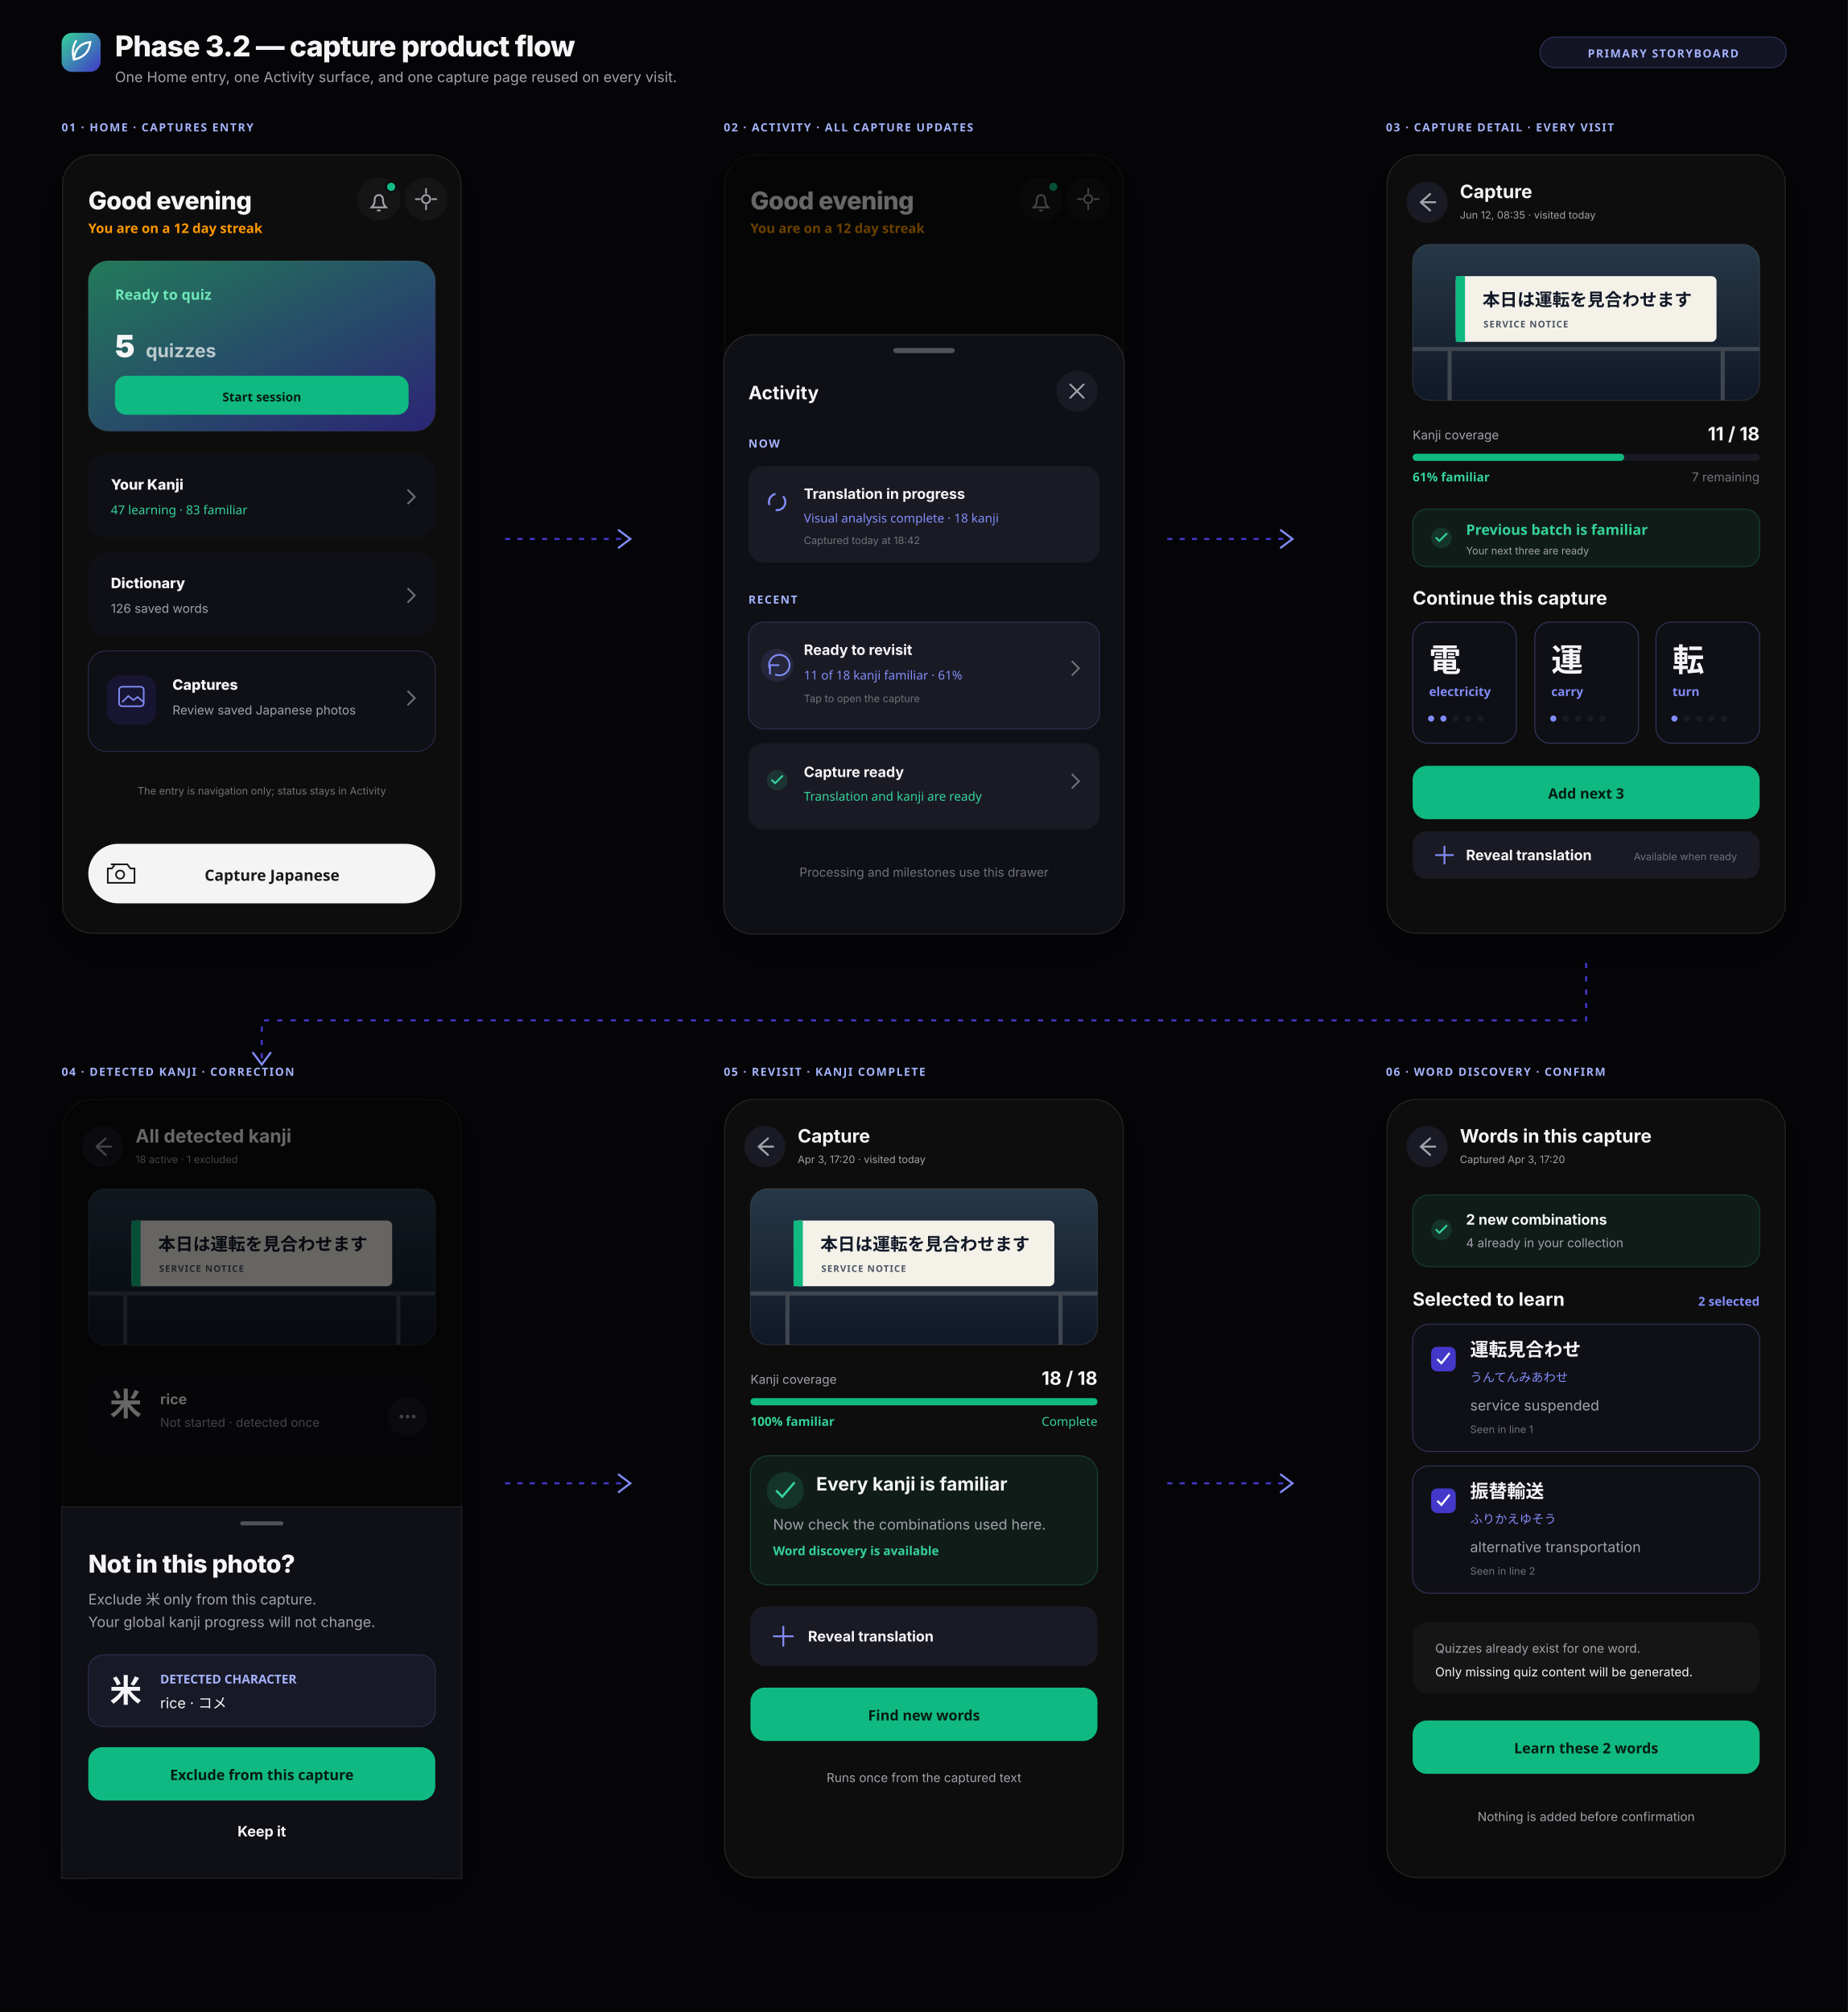
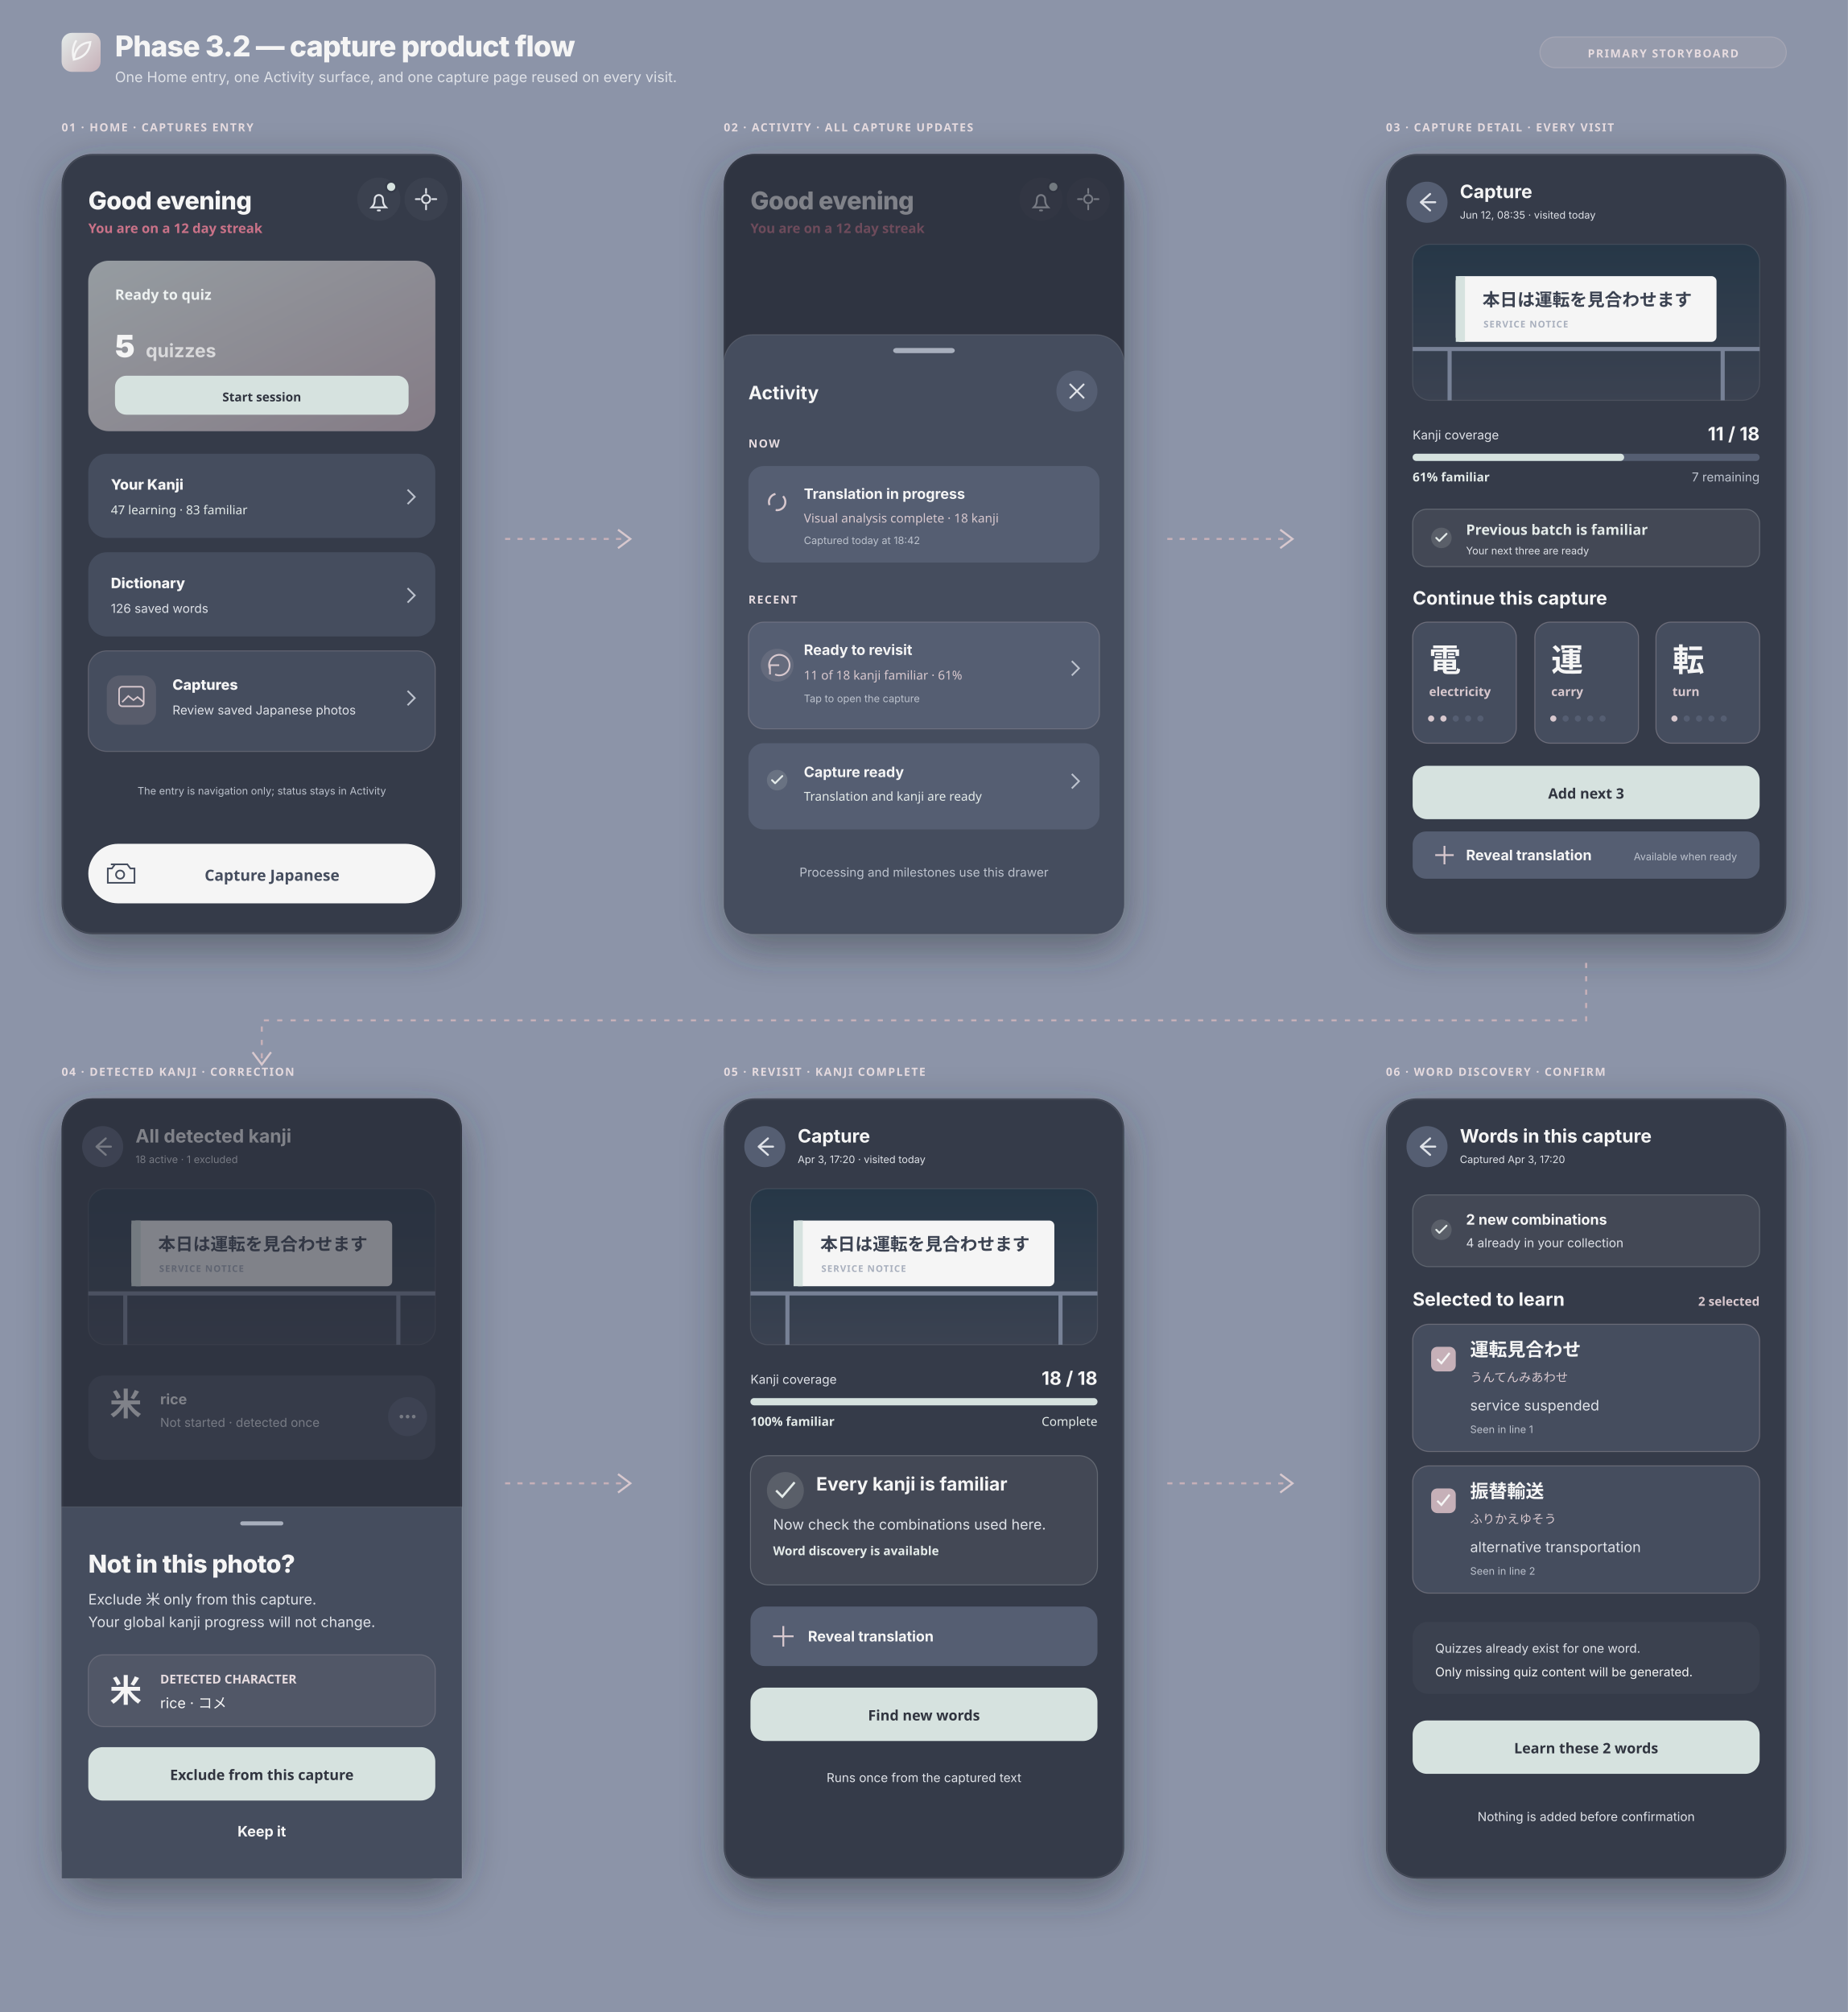
<svg xmlns="http://www.w3.org/2000/svg" width="1800" height="1960" viewBox="0 0 1800 1960" role="img" aria-labelledby="title desc">
  <defs>
    <linearGradient id="brand-gradient" x1="0" y1="0" x2="1" y2="1">
-       <stop offset="0" stop-color="#34d399" />
-       <stop offset="1" stop-color="#4338ca" />
+       <stop offset="0" stop-color="#E4EBE9" />
+       <stop offset="1" stop-color="#C6B0B8" />
    </linearGradient>
    <linearGradient id="photo-gradient" x1="0" y1="0" x2="0" y2="1">
      <stop offset="0" stop-color="#263747" />
-       <stop offset="1" stop-color="#111827" />
+       <stop offset="1" stop-color="#3B4251" />
    </linearGradient>
    <filter id="shadow" x="-20%" y="-20%" width="140%" height="150%">
-       <feDropShadow dx="0" dy="14" stdDeviation="20" flood-color="#020204" flood-opacity="0.48" />
+       <feDropShadow dx="0" dy="14" stdDeviation="20" flood-color="#2B303C" flood-opacity="0.48" />
    </filter>
    <style>
-       .canvas{fill:#050508}.app{fill:#0a0a0f}.card{fill:#0f0f16}.raised{fill:#1a1a24}.line{stroke:rgba(255,255,255,.08);stroke-width:1}
-       .text{fill:#f5f5f7;font-family:"Noto Sans JP",system-ui,-apple-system,"Segoe UI",sans-serif}.muted{fill:#a1a1aa;font-family:"Noto Sans JP",system-ui,-apple-system,"Segoe UI",sans-serif}.quiet{fill:#71717a;font-family:"Noto Sans JP",system-ui,-apple-system,"Segoe UI",sans-serif}
-       .emerald{fill:#34d399;font-family:"Noto Sans JP",system-ui,sans-serif}.emeraldPale{fill:#6ee7b7;font-family:"Noto Sans JP",system-ui,sans-serif}.indigo{fill:#818cf8;font-family:"Noto Sans JP",system-ui,sans-serif}.indigoPale{fill:#a5b4fc;font-family:"Noto Sans JP",system-ui,sans-serif}.danger{fill:#f87171;font-family:"Noto Sans JP",system-ui,sans-serif}
-       .darkText{fill:#031b13;font-family:"Noto Sans JP",system-ui,sans-serif}.title{font-size:28px;font-weight:800;letter-spacing:-.6px}.h1{font-size:24px;font-weight:800;letter-spacing:-.4px}.h2{font-size:18px;font-weight:750}.kanji{font-size:31px;font-weight:700}.body{font-size:14px}.small{font-size:12px}.tiny{font-size:10px}.label{font-size:11px;font-weight:800;letter-spacing:1.15px}.button{font-size:14px;font-weight:800}.metric{font-size:30px;font-weight:850;letter-spacing:-.8px}
+       .canvas{fill:#8C94A8}.app{fill:#343A48}.card{fill:#454D5E}.raised{fill:#555E72}.line{stroke:rgba(245,245,245,.08);stroke-width:1}
+       .text{fill:#F5F5F5;font-family:"Noto Sans JP",system-ui,-apple-system,"Segoe UI",sans-serif}.muted{fill:#DFE2E8;font-family:"Noto Sans JP",system-ui,-apple-system,"Segoe UI",sans-serif}.quiet{fill:#BCC2CD;font-family:"Noto Sans JP",system-ui,-apple-system,"Segoe UI",sans-serif}
+       .primary{fill:#E4EBE9;font-family:"Noto Sans JP",system-ui,sans-serif}.primaryPale{fill:#EEF2F1;font-family:"Noto Sans JP",system-ui,sans-serif}.secondary{fill:#D8C8CE;font-family:"Noto Sans JP",system-ui,sans-serif}.secondaryPale{fill:#E7DCE0;font-family:"Noto Sans JP",system-ui,sans-serif}.warning{fill:#CA7288;font-family:"Noto Sans JP",system-ui,sans-serif}
+       .darkText{fill:#30343F;font-family:"Noto Sans JP",system-ui,sans-serif}.title{font-size:28px;font-weight:800;letter-spacing:-.6px}.h1{font-size:24px;font-weight:800;letter-spacing:-.4px}.h2{font-size:18px;font-weight:750}.kanji{font-size:31px;font-weight:700}.body{font-size:14px}.small{font-size:12px}.tiny{font-size:10px}.label{font-size:11px;font-weight:800;letter-spacing:1.15px}.button{font-size:14px;font-weight:800}.metric{font-size:30px;font-weight:850;letter-spacing:-.8px}
    </style>
    <g id="phone-shell">
      <rect width="390" height="760" rx="30" class="app" filter="url(#shadow)" />
-       <rect x="1" y="1" width="388" height="758" rx="29" fill="none" stroke="rgba(255,255,255,.09)" />
+       <rect x="1" y="1" width="388" height="758" rx="29" fill="none" stroke="rgba(245,245,245,.09)" />
    </g>
    <g id="home-header">
      <text x="26" y="54" class="text h1">Good evening</text>
-       <text x="26" y="77" fill="#ff9800" font-family="system-ui" font-size="13" font-weight="700">You are on a 12 day streak</text>
-       <circle cx="309" cy="44" r="21" fill="rgba(255,255,255,.035)" />
-       <path d="M302 52h14c-2-2-3-4-3-8a4 4 0 0 0-8 0c0 4-1 6-3 8Zm6 3h2" fill="none" stroke="#a1a1aa" stroke-width="1.8" stroke-linecap="round" />
-       <circle cx="321" cy="32" r="5" fill="#10b981" stroke="#0a0a0f" stroke-width="2" />
-       <circle cx="355" cy="44" r="21" fill="rgba(255,255,255,.035)" />
-       <circle cx="355" cy="44" r="4" fill="none" stroke="#a1a1aa" stroke-width="1.7" />
-       <path d="M355 34v4m0 12v4m10-10h-4m-12 0h-4" stroke="#a1a1aa" stroke-width="1.7" stroke-linecap="round" />
+       <text x="26" y="77" fill="#CA7288" font-family="system-ui" font-size="13" font-weight="700">You are on a 12 day streak</text>
+       <circle cx="309" cy="44" r="21" fill="rgba(245,245,245,.035)" />
+       <path d="M302 52h14c-2-2-3-4-3-8a4 4 0 0 0-8 0c0 4-1 6-3 8Zm6 3h2" fill="none" stroke="#DFE2E8" stroke-width="1.8" stroke-linecap="round" />
+       <circle cx="321" cy="32" r="5" fill="#D6E2DF" stroke="#343A48" stroke-width="2" />
+       <circle cx="355" cy="44" r="21" fill="rgba(245,245,245,.035)" />
+       <circle cx="355" cy="44" r="4" fill="none" stroke="#DFE2E8" stroke-width="1.7" />
+       <path d="M355 34v4m0 12v4m10-10h-4m-12 0h-4" stroke="#DFE2E8" stroke-width="1.7" stroke-linecap="round" />
    </g>
    <g id="home-content">
-       <rect x="26" y="104" width="338" height="166" rx="20" fill="url(#brand-gradient)" opacity=".55" stroke="rgba(255,255,255,.10)" />
-       <text x="52" y="142" class="emeraldPale body" font-weight="750">Ready to quiz</text>
+       <rect x="26" y="104" width="338" height="166" rx="20" fill="url(#brand-gradient)" opacity=".55" stroke="rgba(245,245,245,.10)" />
+       <text x="52" y="142" class="primaryPale body" font-weight="750">Ready to quiz</text>
      <text x="52" y="198" class="text metric">5</text>
      <text x="82" y="198" class="text h2" opacity=".72">quizzes</text>
-       <rect x="52" y="216" width="286" height="38" rx="11" fill="#10b981" />
+       <rect x="52" y="216" width="286" height="38" rx="11" fill="#D6E2DF" />
      <text x="195" y="241" text-anchor="middle" class="darkText small" font-weight="800">Start session</text>
      <rect x="26" y="292" width="338" height="82" rx="18" class="card" />
      <text x="48" y="327" class="text body" font-weight="800">Your Kanji</text>
-       <text x="48" y="351" class="emerald small">47 learning · 83 familiar</text>
-       <path d="m337 327 7 7-7 7" fill="none" stroke="#71717a" stroke-width="1.7" />
+       <text x="48" y="351" class="primary small">47 learning · 83 familiar</text>
+       <path d="m337 327 7 7-7 7" fill="none" stroke="#BCC2CD" stroke-width="1.7" />
      <rect x="26" y="388" width="338" height="82" rx="18" class="card" />
      <text x="48" y="423" class="text body" font-weight="800">Dictionary</text>
      <text x="48" y="447" class="muted small">126 saved words</text>
-       <path d="m337 423 7 7-7 7" fill="none" stroke="#71717a" stroke-width="1.7" />
-       <rect x="26" y="484" width="338" height="98" rx="18" class="card" stroke="rgba(129,140,248,.22)" />
-       <rect x="44" y="508" width="48" height="48" rx="13" fill="rgba(67,56,202,.15)" />
-       <rect x="56" y="519" width="24" height="19" rx="3" fill="none" stroke="#818cf8" stroke-width="1.5" />
-       <path d="m59 534 6-6 5 4 4-3 6 5" fill="none" stroke="#818cf8" stroke-width="1.5" />
+       <path d="m337 423 7 7-7 7" fill="none" stroke="#BCC2CD" stroke-width="1.7" />
+       <rect x="26" y="484" width="338" height="98" rx="18" class="card" stroke="rgba(216,200,206,.22)" />
+       <rect x="44" y="508" width="48" height="48" rx="13" fill="rgba(198,176,184,.15)" />
+       <rect x="56" y="519" width="24" height="19" rx="3" fill="none" stroke="#D8C8CE" stroke-width="1.5" />
+       <path d="m59 534 6-6 5 4 4-3 6 5" fill="none" stroke="#D8C8CE" stroke-width="1.5" />
      <text x="108" y="522" class="text body" font-weight="800">Captures</text>
      <text x="108" y="546" class="muted small">Review saved Japanese photos</text>
-       <path d="m337 523 7 7-7 7" fill="none" stroke="#71717a" stroke-width="1.7" />
-       <rect x="26" y="672" width="338" height="58" rx="29" fill="#f4f4f5" />
-       <path d="M48 692h16l3 4h4v14H45v-14h4l3-4Zm9 6a4 4 0 1 0 0 8 4 4 0 0 0 0-8Z" fill="none" stroke="#18181b" stroke-width="1.6" />
-       <text x="205" y="708" text-anchor="middle" fill="#18181b" font-family="system-ui" font-size="15" font-weight="800">Capture Japanese</text>
+       <path d="m337 523 7 7-7 7" fill="none" stroke="#BCC2CD" stroke-width="1.7" />
+       <rect x="26" y="672" width="338" height="58" rx="29" fill="#F5F5F5" />
+       <path d="M48 692h16l3 4h4v14H45v-14h4l3-4Zm9 6a4 4 0 1 0 0 8 4 4 0 0 0 0-8Z" fill="none" stroke="#454D5E" stroke-width="1.6" />
+       <text x="205" y="708" text-anchor="middle" fill="#454D5E" font-family="system-ui" font-size="15" font-weight="800">Capture Japanese</text>
    </g>
    <g id="back-control">
      <circle cx="40" cy="47" r="20" class="raised" />
-       <path d="m43 39-9 8 9 8M34 47h14" fill="none" stroke="#a1a1aa" stroke-width="2" stroke-linecap="round" stroke-linejoin="round" />
+       <path d="m43 39-9 8 9 8M34 47h14" fill="none" stroke="#DFE2E8" stroke-width="2" stroke-linecap="round" stroke-linejoin="round" />
    </g>
    <g id="station-photo">
-       <rect x="26" y="88" width="338" height="152" rx="17" fill="url(#photo-gradient)" stroke="rgba(255,255,255,.10)" />
-       <path d="M26 190h338M62 240v-50m266 50v-50" stroke="#3f4650" stroke-width="4" />
-       <rect x="68" y="119" width="254" height="64" rx="5" fill="#f4f1e9" />
-       <rect x="68" y="119" width="9" height="64" fill="#10b981" />
-       <text x="94" y="148" fill="#111827" font-family="Noto Sans JP,system-ui" font-size="17" font-weight="800">本日は運転を見合わせます</text>
-       <text x="95" y="169" fill="#4b5563" font-family="system-ui" font-size="9" font-weight="700" letter-spacing=".8">SERVICE NOTICE</text>
+       <rect x="26" y="88" width="338" height="152" rx="17" fill="url(#photo-gradient)" stroke="rgba(245,245,245,.10)" />
+       <path d="M26 190h338M62 240v-50m266 50v-50" stroke="#778196" stroke-width="4" />
+       <rect x="68" y="119" width="254" height="64" rx="5" fill="#F5F5F5" />
+       <rect x="68" y="119" width="9" height="64" fill="#D6E2DF" />
+       <text x="94" y="148" fill="#3B4251" font-family="Noto Sans JP,system-ui" font-size="17" font-weight="800">本日は運転を見合わせます</text>
+       <text x="95" y="169" fill="#A8AFBD" font-family="system-ui" font-size="9" font-weight="700" letter-spacing=".8">SERVICE NOTICE</text>
    </g>
    <g id="coverage-61">
      <text x="26" y="278" class="muted small">Kanji coverage</text>
      <text x="364" y="279" text-anchor="end" class="text h2">11 / 18</text>
      <rect x="26" y="292" width="338" height="7" rx="3.5" class="raised" />
-       <rect x="26" y="292" width="206" height="7" rx="3.5" fill="#10b981" />
-       <text x="26" y="319" class="emerald small" font-weight="750">61% familiar</text>
+       <rect x="26" y="292" width="206" height="7" rx="3.5" fill="#D6E2DF" />
+       <text x="26" y="319" class="primary small" font-weight="750">61% familiar</text>
      <text x="364" y="319" text-anchor="end" class="quiet small">7 remaining</text>
    </g>
    <g id="coverage-100">
      <text x="26" y="278" class="muted small">Kanji coverage</text>
      <text x="364" y="279" text-anchor="end" class="text h2">18 / 18</text>
      <rect x="26" y="292" width="338" height="7" rx="3.5" class="raised" />
-       <rect x="26" y="292" width="338" height="7" rx="3.5" fill="#10b981" />
-       <text x="26" y="319" class="emerald small" font-weight="750">100% familiar</text>
-       <text x="364" y="319" text-anchor="end" class="emerald small">Complete</text>
+       <rect x="26" y="292" width="338" height="7" rx="3.5" fill="#D6E2DF" />
+       <text x="26" y="319" class="primary small" font-weight="750">100% familiar</text>
+       <text x="364" y="319" text-anchor="end" class="primary small">Complete</text>
    </g>
    <g id="kanji-chip-electric">
-       <rect width="101" height="118" rx="15" class="card" stroke="rgba(129,140,248,.30)" />
+       <rect width="101" height="118" rx="15" class="card" stroke="rgba(216,200,206,.30)" />
      <text x="16" y="48" class="text kanji">電</text>
-       <text x="16" y="72" class="indigo small" font-weight="750">electricity</text>
-       <circle cx="18" cy="94" r="3" fill="#818cf8" />
-       <circle cx="30" cy="94" r="3" fill="#818cf8" />
-       <circle cx="42" cy="94" r="3" fill="#1a1a24" />
-       <circle cx="54" cy="94" r="3" fill="#1a1a24" />
-       <circle cx="66" cy="94" r="3" fill="#1a1a24" />
+       <text x="16" y="72" class="secondary small" font-weight="750">electricity</text>
+       <circle cx="18" cy="94" r="3" fill="#D8C8CE" />
+       <circle cx="30" cy="94" r="3" fill="#D8C8CE" />
+       <circle cx="42" cy="94" r="3" fill="#555E72" />
+       <circle cx="54" cy="94" r="3" fill="#555E72" />
+       <circle cx="66" cy="94" r="3" fill="#555E72" />
    </g>
    <g id="kanji-chip-operate">
-       <rect width="101" height="118" rx="15" class="card" stroke="rgba(129,140,248,.30)" />
+       <rect width="101" height="118" rx="15" class="card" stroke="rgba(216,200,206,.30)" />
      <text x="16" y="48" class="text kanji">運</text>
-       <text x="16" y="72" class="indigo small" font-weight="750">carry</text>
-       <circle cx="18" cy="94" r="3" fill="#818cf8" />
-       <circle cx="30" cy="94" r="3" fill="#1a1a24" />
-       <circle cx="42" cy="94" r="3" fill="#1a1a24" />
-       <circle cx="54" cy="94" r="3" fill="#1a1a24" />
-       <circle cx="66" cy="94" r="3" fill="#1a1a24" />
+       <text x="16" y="72" class="secondary small" font-weight="750">carry</text>
+       <circle cx="18" cy="94" r="3" fill="#D8C8CE" />
+       <circle cx="30" cy="94" r="3" fill="#555E72" />
+       <circle cx="42" cy="94" r="3" fill="#555E72" />
+       <circle cx="54" cy="94" r="3" fill="#555E72" />
+       <circle cx="66" cy="94" r="3" fill="#555E72" />
    </g>
    <g id="kanji-chip-turn">
-       <rect width="101" height="118" rx="15" class="card" stroke="rgba(129,140,248,.30)" />
+       <rect width="101" height="118" rx="15" class="card" stroke="rgba(216,200,206,.30)" />
      <text x="16" y="48" class="text kanji">転</text>
-       <text x="16" y="72" class="indigo small" font-weight="750">turn</text>
-       <circle cx="18" cy="94" r="3" fill="#818cf8" />
-       <circle cx="30" cy="94" r="3" fill="#1a1a24" />
-       <circle cx="42" cy="94" r="3" fill="#1a1a24" />
-       <circle cx="54" cy="94" r="3" fill="#1a1a24" />
-       <circle cx="66" cy="94" r="3" fill="#1a1a24" />
+       <text x="16" y="72" class="secondary small" font-weight="750">turn</text>
+       <circle cx="18" cy="94" r="3" fill="#D8C8CE" />
+       <circle cx="30" cy="94" r="3" fill="#555E72" />
+       <circle cx="42" cy="94" r="3" fill="#555E72" />
+       <circle cx="54" cy="94" r="3" fill="#555E72" />
+       <circle cx="66" cy="94" r="3" fill="#555E72" />
    </g>
    <g id="check">
-       <circle cx="10" cy="10" r="10" fill="rgba(52,211,153,.14)" />
-       <path d="m5 10 3 3 7-7" fill="none" stroke="#34d399" stroke-width="1.8" stroke-linecap="round" stroke-linejoin="round" />
+       <circle cx="10" cy="10" r="10" fill="rgba(228,235,233,.14)" />
+       <path d="m5 10 3 3 7-7" fill="none" stroke="#E4EBE9" stroke-width="1.8" stroke-linecap="round" stroke-linejoin="round" />
    </g>
    <g id="spinner">
-       <circle cx="10" cy="10" r="8" fill="none" stroke="#818cf8" stroke-width="2" stroke-dasharray="14 8" />
+       <circle cx="10" cy="10" r="8" fill="none" stroke="#D8C8CE" stroke-width="2" stroke-dasharray="14 8" />
    </g>
  </defs>
  <rect width="1800" height="1960" class="canvas" />
  <rect x="60" y="32" width="38" height="38" rx="10" fill="url(#brand-gradient)" />
-   <path d="M72 58c10-2 15-8 16-17-9 1-15 6-16 17Zm0 0c-2-7-1-13 2-18" fill="none" stroke="#fff" stroke-width="2" stroke-linecap="round" />
+   <path d="M72 58c10-2 15-8 16-17-9 1-15 6-16 17Zm0 0c-2-7-1-13 2-18" fill="none" stroke="#F5F5F5" stroke-width="2" stroke-linecap="round" />
  <text x="112" y="55" class="text title">Phase 3.2 — capture product flow</text>
  <text x="112" y="80" class="muted body">One Home entry, one Activity surface, and one capture page reused on every visit.</text>
-   <rect x="1500" y="36" width="240" height="30" rx="15" fill="rgba(129,140,248,.12)" stroke="rgba(129,140,248,.28)" />
-   <text x="1620" y="56" text-anchor="middle" class="indigoPale label">PRIMARY STORYBOARD</text>
-   <text x="60" y="128" class="indigoPale label">01 · HOME · CAPTURES ENTRY</text>
+   <rect x="1500" y="36" width="240" height="30" rx="15" fill="rgba(216,200,206,.12)" stroke="rgba(216,200,206,.28)" />
+   <text x="1620" y="56" text-anchor="middle" class="secondaryPale label">PRIMARY STORYBOARD</text>
+   <text x="60" y="128" class="secondaryPale label">01 · HOME · CAPTURES ENTRY</text>
  <g transform="translate(60 150)">
    <use href="#phone-shell" />
    <use href="#home-header" />
    <use href="#home-content" />
    <text x="195" y="624" text-anchor="middle" class="quiet tiny">The entry is navigation only; status stays in Activity</text>
  </g>
-   <path d="M492 525h120" fill="none" stroke="#4338ca" stroke-width="2" stroke-dasharray="5 7" />
-   <path d="m602 516 12 9-12 9" fill="none" stroke="#818cf8" stroke-width="2" />
-   <text x="705" y="128" class="indigoPale label">02 · ACTIVITY · ALL CAPTURE UPDATES</text>
+   <path d="M492 525h120" fill="none" stroke="#C6B0B8" stroke-width="2" stroke-dasharray="5 7" />
+   <path d="m602 516 12 9-12 9" fill="none" stroke="#D8C8CE" stroke-width="2" />
+   <text x="705" y="128" class="secondaryPale label">02 · ACTIVITY · ALL CAPTURE UPDATES</text>
  <g transform="translate(705 150)">
    <use href="#phone-shell" />
    <use href="#home-header" />
-     <rect width="390" height="760" rx="30" fill="rgba(0,0,0,.58)" />
-     <rect y="176" width="390" height="584" rx="28" fill="#0f0f16" stroke="rgba(255,255,255,.12)" />
-     <rect x="165" y="189" width="60" height="5" rx="3" fill="#52525b" />
+     <rect width="390" height="760" rx="30" fill="rgba(43,48,60,.58)" />
+     <rect y="176" width="390" height="584" rx="28" fill="#454D5E" stroke="rgba(245,245,245,.12)" />
+     <rect x="165" y="189" width="60" height="5" rx="3" fill="#A8AFBD" />
    <text x="24" y="239" class="text h2">Activity</text>
    <circle cx="344" cy="231" r="20" class="raised" />
-     <path d="m337 224 14 14m0-14-14 14" stroke="#a1a1aa" stroke-width="1.8" />
-     <text x="24" y="286" class="indigoPale label">NOW</text>
+     <path d="m337 224 14 14m0-14-14 14" stroke="#DFE2E8" stroke-width="1.8" />
+     <text x="24" y="286" class="secondaryPale label">NOW</text>
    <rect x="24" y="304" width="342" height="94" rx="15" class="raised" />
    <use href="#spinner" x="42" y="329" />
    <text x="78" y="336" class="text body" font-weight="750">Translation in progress</text>
-     <text x="78" y="359" class="indigo small">Visual analysis complete · 18 kanji</text>
+     <text x="78" y="359" class="secondary small">Visual analysis complete · 18 kanji</text>
    <text x="78" y="380" class="quiet tiny">Captured today at 18:42</text>
-     <text x="24" y="438" class="indigoPale label">RECENT</text>
-     <rect x="24" y="456" width="342" height="104" rx="15" class="raised" stroke="rgba(129,140,248,.22)" />
-     <circle cx="52" cy="498" r="16" fill="rgba(129,140,248,.12)" />
-     <path d="M45 502a10 10 0 1 1 5 5m-5 0v-9h9" fill="none" stroke="#818cf8" stroke-width="1.7" />
+     <text x="24" y="438" class="secondaryPale label">RECENT</text>
+     <rect x="24" y="456" width="342" height="104" rx="15" class="raised" stroke="rgba(216,200,206,.22)" />
+     <circle cx="52" cy="498" r="16" fill="rgba(216,200,206,.12)" />
+     <path d="M45 502a10 10 0 1 1 5 5m-5 0v-9h9" fill="none" stroke="#D8C8CE" stroke-width="1.7" />
    <text x="78" y="488" class="text body" font-weight="750">Ready to revisit</text>
-     <text x="78" y="512" class="indigo small">11 of 18 kanji familiar · 61%</text>
+     <text x="78" y="512" class="secondary small">11 of 18 kanji familiar · 61%</text>
    <text x="78" y="534" class="quiet tiny">Tap to open the capture</text>
-     <path d="m339 494 7 7-7 7" fill="none" stroke="#71717a" stroke-width="1.7" />
+     <path d="m339 494 7 7-7 7" fill="none" stroke="#BCC2CD" stroke-width="1.7" />
    <rect x="24" y="574" width="342" height="84" rx="15" class="raised" />
    <use href="#check" x="42" y="600" />
    <text x="78" y="607" class="text body" font-weight="750">Capture ready</text>
-     <text x="78" y="630" class="emerald small">Translation and kanji are ready</text>
-     <path d="m339 604 7 7-7 7" fill="none" stroke="#71717a" stroke-width="1.7" />
+     <text x="78" y="630" class="primary small">Translation and kanji are ready</text>
+     <path d="m339 604 7 7-7 7" fill="none" stroke="#BCC2CD" stroke-width="1.7" />
    <text x="195" y="704" text-anchor="middle" class="quiet small">Processing and milestones use this drawer</text>
  </g>
-   <path d="M1137 525h120" fill="none" stroke="#4338ca" stroke-width="2" stroke-dasharray="5 7" />
-   <path d="m1247 516 12 9-12 9" fill="none" stroke="#818cf8" stroke-width="2" />
-   <text x="1350" y="128" class="indigoPale label">03 · CAPTURE DETAIL · EVERY VISIT</text>
+   <path d="M1137 525h120" fill="none" stroke="#C6B0B8" stroke-width="2" stroke-dasharray="5 7" />
+   <path d="m1247 516 12 9-12 9" fill="none" stroke="#D8C8CE" stroke-width="2" />
+   <text x="1350" y="128" class="secondaryPale label">03 · CAPTURE DETAIL · EVERY VISIT</text>
  <g transform="translate(1350 150)">
    <use href="#phone-shell" />
    <use href="#back-control" />
    <text x="72" y="43" class="text h2">Capture</text>
    <text x="72" y="63" class="muted tiny">Jun 12, 08:35 · visited today</text>
    <use href="#station-photo" />
    <use href="#coverage-61" />
-     <rect x="26" y="346" width="338" height="56" rx="14" fill="rgba(52,211,153,.08)" stroke="rgba(52,211,153,.22)" />
+     <rect x="26" y="346" width="338" height="56" rx="14" fill="rgba(228,235,233,.08)" stroke="rgba(228,235,233,.22)" />
    <use href="#check" x="44" y="364" />
-     <text x="78" y="371" class="emerald body" font-weight="750">Previous batch is familiar</text>
+     <text x="78" y="371" class="primary body" font-weight="750">Previous batch is familiar</text>
    <text x="78" y="390" class="muted tiny">Your next three are ready</text>
    <text x="26" y="439" class="text h2">Continue this capture</text>
    <use href="#kanji-chip-electric" x="26" y="456" />
    <use href="#kanji-chip-operate" x="145" y="456" />
    <use href="#kanji-chip-turn" x="263" y="456" />
-     <rect x="26" y="596" width="338" height="52" rx="14" fill="#10b981" />
+     <rect x="26" y="596" width="338" height="52" rx="14" fill="#D6E2DF" />
    <text x="195" y="628" text-anchor="middle" class="darkText button">Add next 3</text>
    <rect x="26" y="660" width="338" height="46" rx="13" class="raised" />
-     <path d="M48 683h18m-9-9v18" stroke="#818cf8" stroke-width="1.8" />
+     <path d="M48 683h18m-9-9v18" stroke="#D8C8CE" stroke-width="1.8" />
    <text x="78" y="688" class="text body" font-weight="750">Reveal translation</text>
    <text x="342" y="688" text-anchor="end" class="quiet tiny">Available when ready</text>
  </g>
-   <path d="M1545 938v56H255v42" fill="none" stroke="#4338ca" stroke-width="2" stroke-dasharray="5 8" />
-   <path d="m246 1025 9 12 9-12" fill="none" stroke="#818cf8" stroke-width="2" />
-   <text x="60" y="1048" class="indigoPale label">04 · DETECTED KANJI · CORRECTION</text>
+   <path d="M1545 938v56H255v42" fill="none" stroke="#C6B0B8" stroke-width="2" stroke-dasharray="5 8" />
+   <path d="m246 1025 9 12 9-12" fill="none" stroke="#D8C8CE" stroke-width="2" />
+   <text x="60" y="1048" class="secondaryPale label">04 · DETECTED KANJI · CORRECTION</text>
  <g transform="translate(60 1070)">
    <use href="#phone-shell" />
    <use href="#back-control" />
    <text x="72" y="43" class="text h2">All detected kanji</text>
    <text x="72" y="63" class="muted tiny">18 active · 1 excluded</text>
    <use href="#station-photo" />
    <rect x="26" y="270" width="338" height="82" rx="15" class="card" />
    <text x="47" y="309" class="text kanji">米</text>
    <text x="96" y="298" class="text body" font-weight="750">rice</text>
    <text x="96" y="320" class="muted small">Not started · detected once</text>
    <circle cx="337" cy="310" r="19" class="raised" />
-     <circle cx="331" cy="310" r="1.8" fill="#a1a1aa" />
-     <circle cx="337" cy="310" r="1.8" fill="#a1a1aa" />
-     <circle cx="343" cy="310" r="1.8" fill="#a1a1aa" />
-     <rect x="0" y="0" width="390" height="760" rx="30" fill="rgba(0,0,0,.58)" />
-     <rect x="0" y="398" width="390" height="362" rx="26 26 30 30" class="card" stroke="rgba(255,255,255,.10)" />
-     <rect x="174" y="412" width="42" height="4" rx="2" fill="#52525b" />
+     <circle cx="331" cy="310" r="1.8" fill="#DFE2E8" />
+     <circle cx="337" cy="310" r="1.8" fill="#DFE2E8" />
+     <circle cx="343" cy="310" r="1.8" fill="#DFE2E8" />
+     <rect x="0" y="0" width="390" height="760" rx="30" fill="rgba(43,48,60,.58)" />
+     <rect x="0" y="398" width="390" height="362" rx="26 26 30 30" class="card" stroke="rgba(245,245,245,.10)" />
+     <rect x="174" y="412" width="42" height="4" rx="2" fill="#A8AFBD" />
    <text x="26" y="462" class="text h1">Not in this photo?</text>
    <text x="26" y="493" class="muted body">Exclude 米 only from this capture.</text>
    <text x="26" y="515" class="muted body">Your global kanji progress will not change.</text>
-     <rect x="26" y="542" width="338" height="70" rx="15" fill="rgba(129,140,248,.08)" stroke="rgba(129,140,248,.20)" />
+     <rect x="26" y="542" width="338" height="70" rx="15" fill="rgba(216,200,206,.08)" stroke="rgba(216,200,206,.20)" />
    <text x="47" y="588" class="text kanji">米</text>
-     <text x="96" y="570" class="indigoPale small" font-weight="800">DETECTED CHARACTER</text>
+     <text x="96" y="570" class="secondaryPale small" font-weight="800">DETECTED CHARACTER</text>
    <text x="96" y="594" class="text body">rice · コメ</text>
-     <rect x="26" y="632" width="338" height="52" rx="14" fill="#10b981" />
+     <rect x="26" y="632" width="338" height="52" rx="14" fill="#D6E2DF" />
    <text x="195" y="664" text-anchor="middle" class="darkText button">Exclude from this capture</text>
    <text x="195" y="719" text-anchor="middle" class="text body" font-weight="750">Keep it</text>
  </g>
-   <path d="M492 1445h120" fill="none" stroke="#4338ca" stroke-width="2" stroke-dasharray="5 7" />
-   <path d="m602 1436 12 9-12 9" fill="none" stroke="#818cf8" stroke-width="2" />
-   <text x="705" y="1048" class="indigoPale label">05 · REVISIT · KANJI COMPLETE</text>
+   <path d="M492 1445h120" fill="none" stroke="#C6B0B8" stroke-width="2" stroke-dasharray="5 7" />
+   <path d="m602 1436 12 9-12 9" fill="none" stroke="#D8C8CE" stroke-width="2" />
+   <text x="705" y="1048" class="secondaryPale label">05 · REVISIT · KANJI COMPLETE</text>
  <g transform="translate(705 1070)">
    <use href="#phone-shell" />
    <use href="#back-control" />
    <text x="72" y="43" class="text h2">Capture</text>
    <text x="72" y="63" class="muted tiny">Apr 3, 17:20 · visited today</text>
    <use href="#station-photo" />
    <use href="#coverage-100" />
-     <rect x="26" y="348" width="338" height="126" rx="18" fill="rgba(52,211,153,.08)" stroke="rgba(52,211,153,.22)" />
-     <circle cx="60" cy="382" r="18" fill="rgba(52,211,153,.14)" />
-     <path d="m51 382 6 6 12-14" fill="none" stroke="#34d399" stroke-width="2.2" />
+     <rect x="26" y="348" width="338" height="126" rx="18" fill="rgba(228,235,233,.08)" stroke="rgba(228,235,233,.22)" />
+     <circle cx="60" cy="382" r="18" fill="rgba(228,235,233,.14)" />
+     <path d="m51 382 6 6 12-14" fill="none" stroke="#E4EBE9" stroke-width="2.2" />
    <text x="90" y="382" class="text h2">Every kanji is familiar</text>
    <text x="48" y="420" class="muted body">Now check the combinations used here.</text>
-     <text x="48" y="445" class="emerald small" font-weight="750">Word discovery is available</text>
+     <text x="48" y="445" class="primary small" font-weight="750">Word discovery is available</text>
    <rect x="26" y="495" width="338" height="58" rx="14" class="raised" />
-     <path d="M48 524h20m-10-10v20" stroke="#818cf8" stroke-width="1.8" />
+     <path d="M48 524h20m-10-10v20" stroke="#D8C8CE" stroke-width="1.8" />
    <text x="82" y="529" class="text body" font-weight="750">Reveal translation</text>
-     <rect x="26" y="574" width="338" height="52" rx="14" fill="#10b981" />
+     <rect x="26" y="574" width="338" height="52" rx="14" fill="#D6E2DF" />
    <text x="195" y="606" text-anchor="middle" class="darkText button">Find new words</text>
    <text x="195" y="666" text-anchor="middle" class="muted small">Runs once from the captured text</text>
  </g>
-   <path d="M1137 1445h120" fill="none" stroke="#4338ca" stroke-width="2" stroke-dasharray="5 7" />
-   <path d="m1247 1436 12 9-12 9" fill="none" stroke="#818cf8" stroke-width="2" />
-   <text x="1350" y="1048" class="indigoPale label">06 · WORD DISCOVERY · CONFIRM</text>
+   <path d="M1137 1445h120" fill="none" stroke="#C6B0B8" stroke-width="2" stroke-dasharray="5 7" />
+   <path d="m1247 1436 12 9-12 9" fill="none" stroke="#D8C8CE" stroke-width="2" />
+   <text x="1350" y="1048" class="secondaryPale label">06 · WORD DISCOVERY · CONFIRM</text>
  <g transform="translate(1350 1070)">
    <use href="#phone-shell" />
    <use href="#back-control" />
    <text x="72" y="43" class="text h2">Words in this capture</text>
    <text x="72" y="63" class="muted tiny">Captured Apr 3, 17:20</text>
-     <rect x="26" y="94" width="338" height="70" rx="16" fill="rgba(52,211,153,.08)" stroke="rgba(52,211,153,.20)" />
+     <rect x="26" y="94" width="338" height="70" rx="16" fill="rgba(228,235,233,.08)" stroke="rgba(228,235,233,.20)" />
    <use href="#check" x="44" y="118" />
    <text x="78" y="123" class="text body" font-weight="750">2 new combinations</text>
    <text x="78" y="145" class="muted small">4 already in your collection</text>
    <text x="26" y="202" class="text h2">Selected to learn</text>
-     <text x="364" y="202" text-anchor="end" class="indigo small" font-weight="750">2 selected</text>
-     <rect x="26" y="220" width="338" height="124" rx="16" class="card" stroke="rgba(129,140,248,.28)" />
-     <rect x="44" y="242" width="24" height="24" rx="6" fill="#4338ca" />
-     <path d="m50 254 4 4 8-10" fill="none" stroke="#fff" stroke-width="2" />
+     <text x="364" y="202" text-anchor="end" class="secondary small" font-weight="750">2 selected</text>
+     <rect x="26" y="220" width="338" height="124" rx="16" class="card" stroke="rgba(216,200,206,.28)" />
+     <rect x="44" y="242" width="24" height="24" rx="6" fill="#C6B0B8" />
+     <path d="m50 254 4 4 8-10" fill="none" stroke="#F5F5F5" stroke-width="2" />
    <text x="82" y="251" class="text h2">運転見合わせ</text>
-     <text x="82" y="276" class="indigo small">うんてんみあわせ</text>
+     <text x="82" y="276" class="secondary small">うんてんみあわせ</text>
    <text x="82" y="304" class="muted body">service suspended</text>
    <text x="82" y="326" class="quiet tiny">Seen in line 1</text>
-     <rect x="26" y="358" width="338" height="124" rx="16" class="card" stroke="rgba(129,140,248,.28)" />
-     <rect x="44" y="380" width="24" height="24" rx="6" fill="#4338ca" />
-     <path d="m50 392 4 4 8-10" fill="none" stroke="#fff" stroke-width="2" />
+     <rect x="26" y="358" width="338" height="124" rx="16" class="card" stroke="rgba(216,200,206,.28)" />
+     <rect x="44" y="380" width="24" height="24" rx="6" fill="#C6B0B8" />
+     <path d="m50 392 4 4 8-10" fill="none" stroke="#F5F5F5" stroke-width="2" />
    <text x="82" y="389" class="text h2">振替輸送</text>
-     <text x="82" y="414" class="indigo small">ふりかえゆそう</text>
+     <text x="82" y="414" class="secondary small">ふりかえゆそう</text>
    <text x="82" y="442" class="muted body">alternative transportation</text>
    <text x="82" y="464" class="quiet tiny">Seen in line 2</text>
-     <rect x="26" y="510" width="338" height="70" rx="15" fill="rgba(255,255,255,.035)" />
+     <rect x="26" y="510" width="338" height="70" rx="15" fill="rgba(245,245,245,.035)" />
    <text x="48" y="540" class="muted small">Quizzes already exist for one word.</text>
    <text x="48" y="563" class="text small">Only missing quiz content will be generated.</text>
-     <rect x="26" y="606" width="338" height="52" rx="14" fill="#10b981" />
+     <rect x="26" y="606" width="338" height="52" rx="14" fill="#D6E2DF" />
    <text x="195" y="638" text-anchor="middle" class="darkText button">Learn these 2 words</text>
    <text x="195" y="704" text-anchor="middle" class="muted small">Nothing is added before confirmation</text>
  </g>
</svg>
